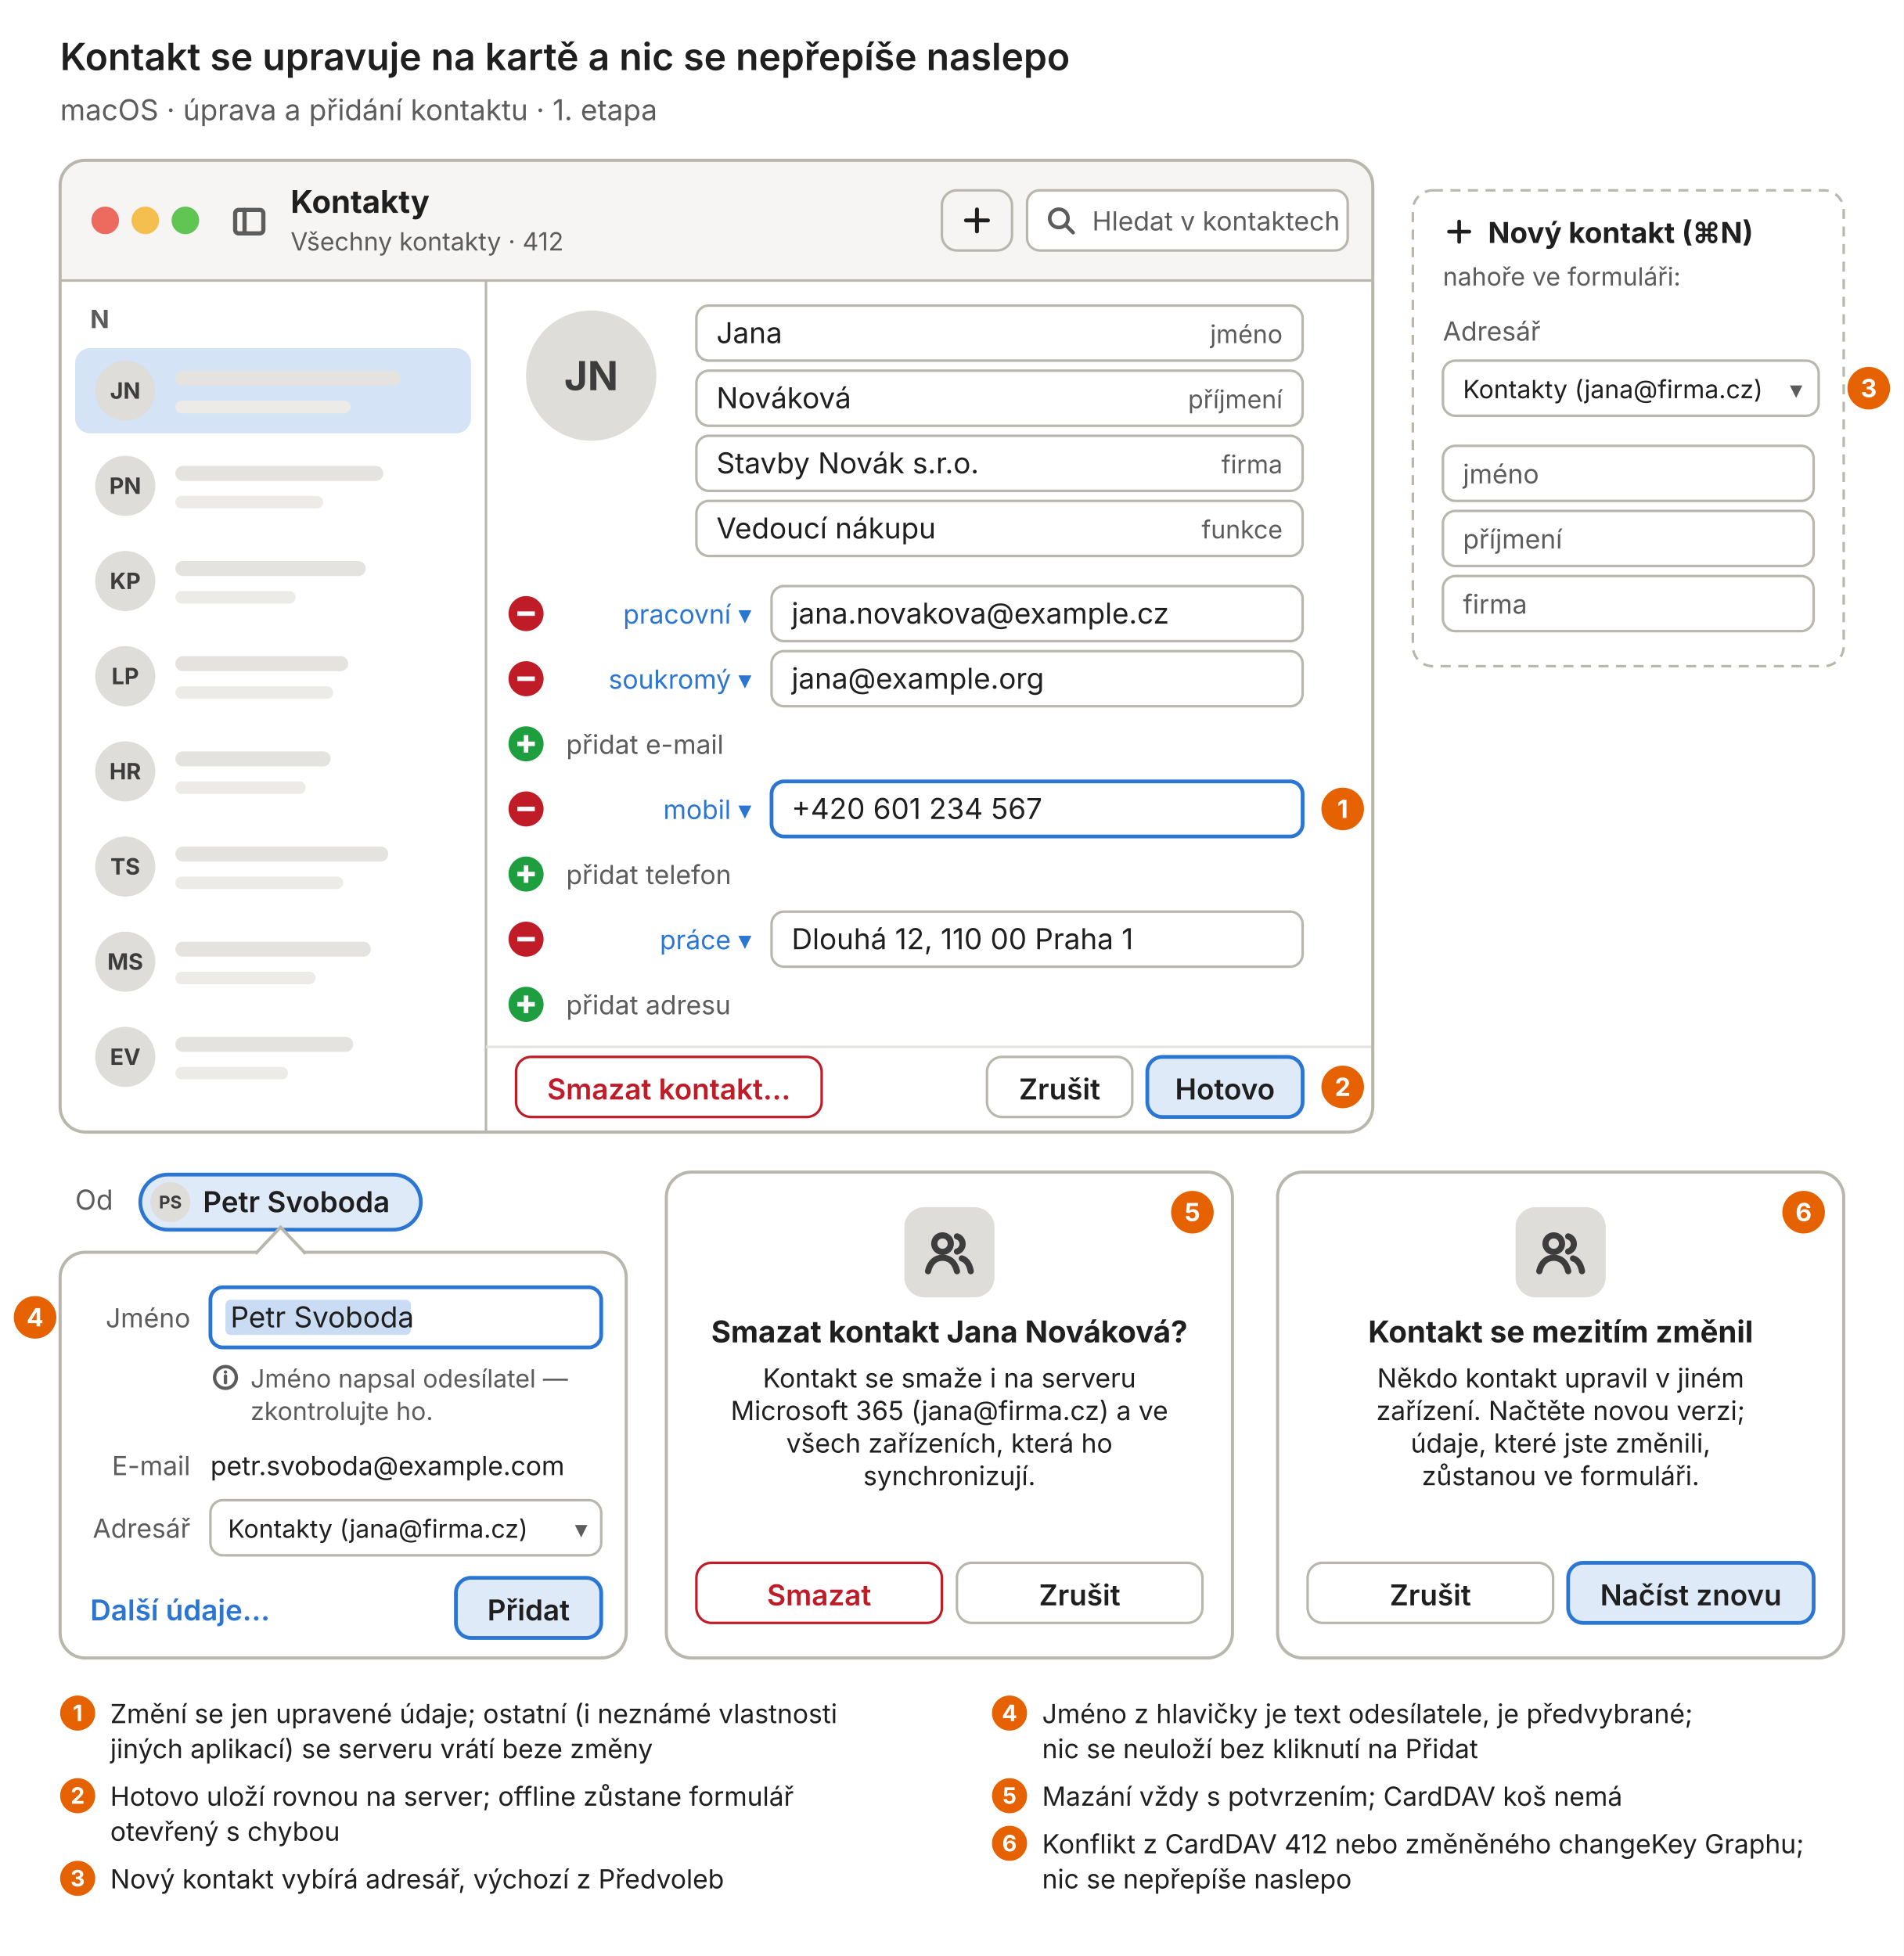
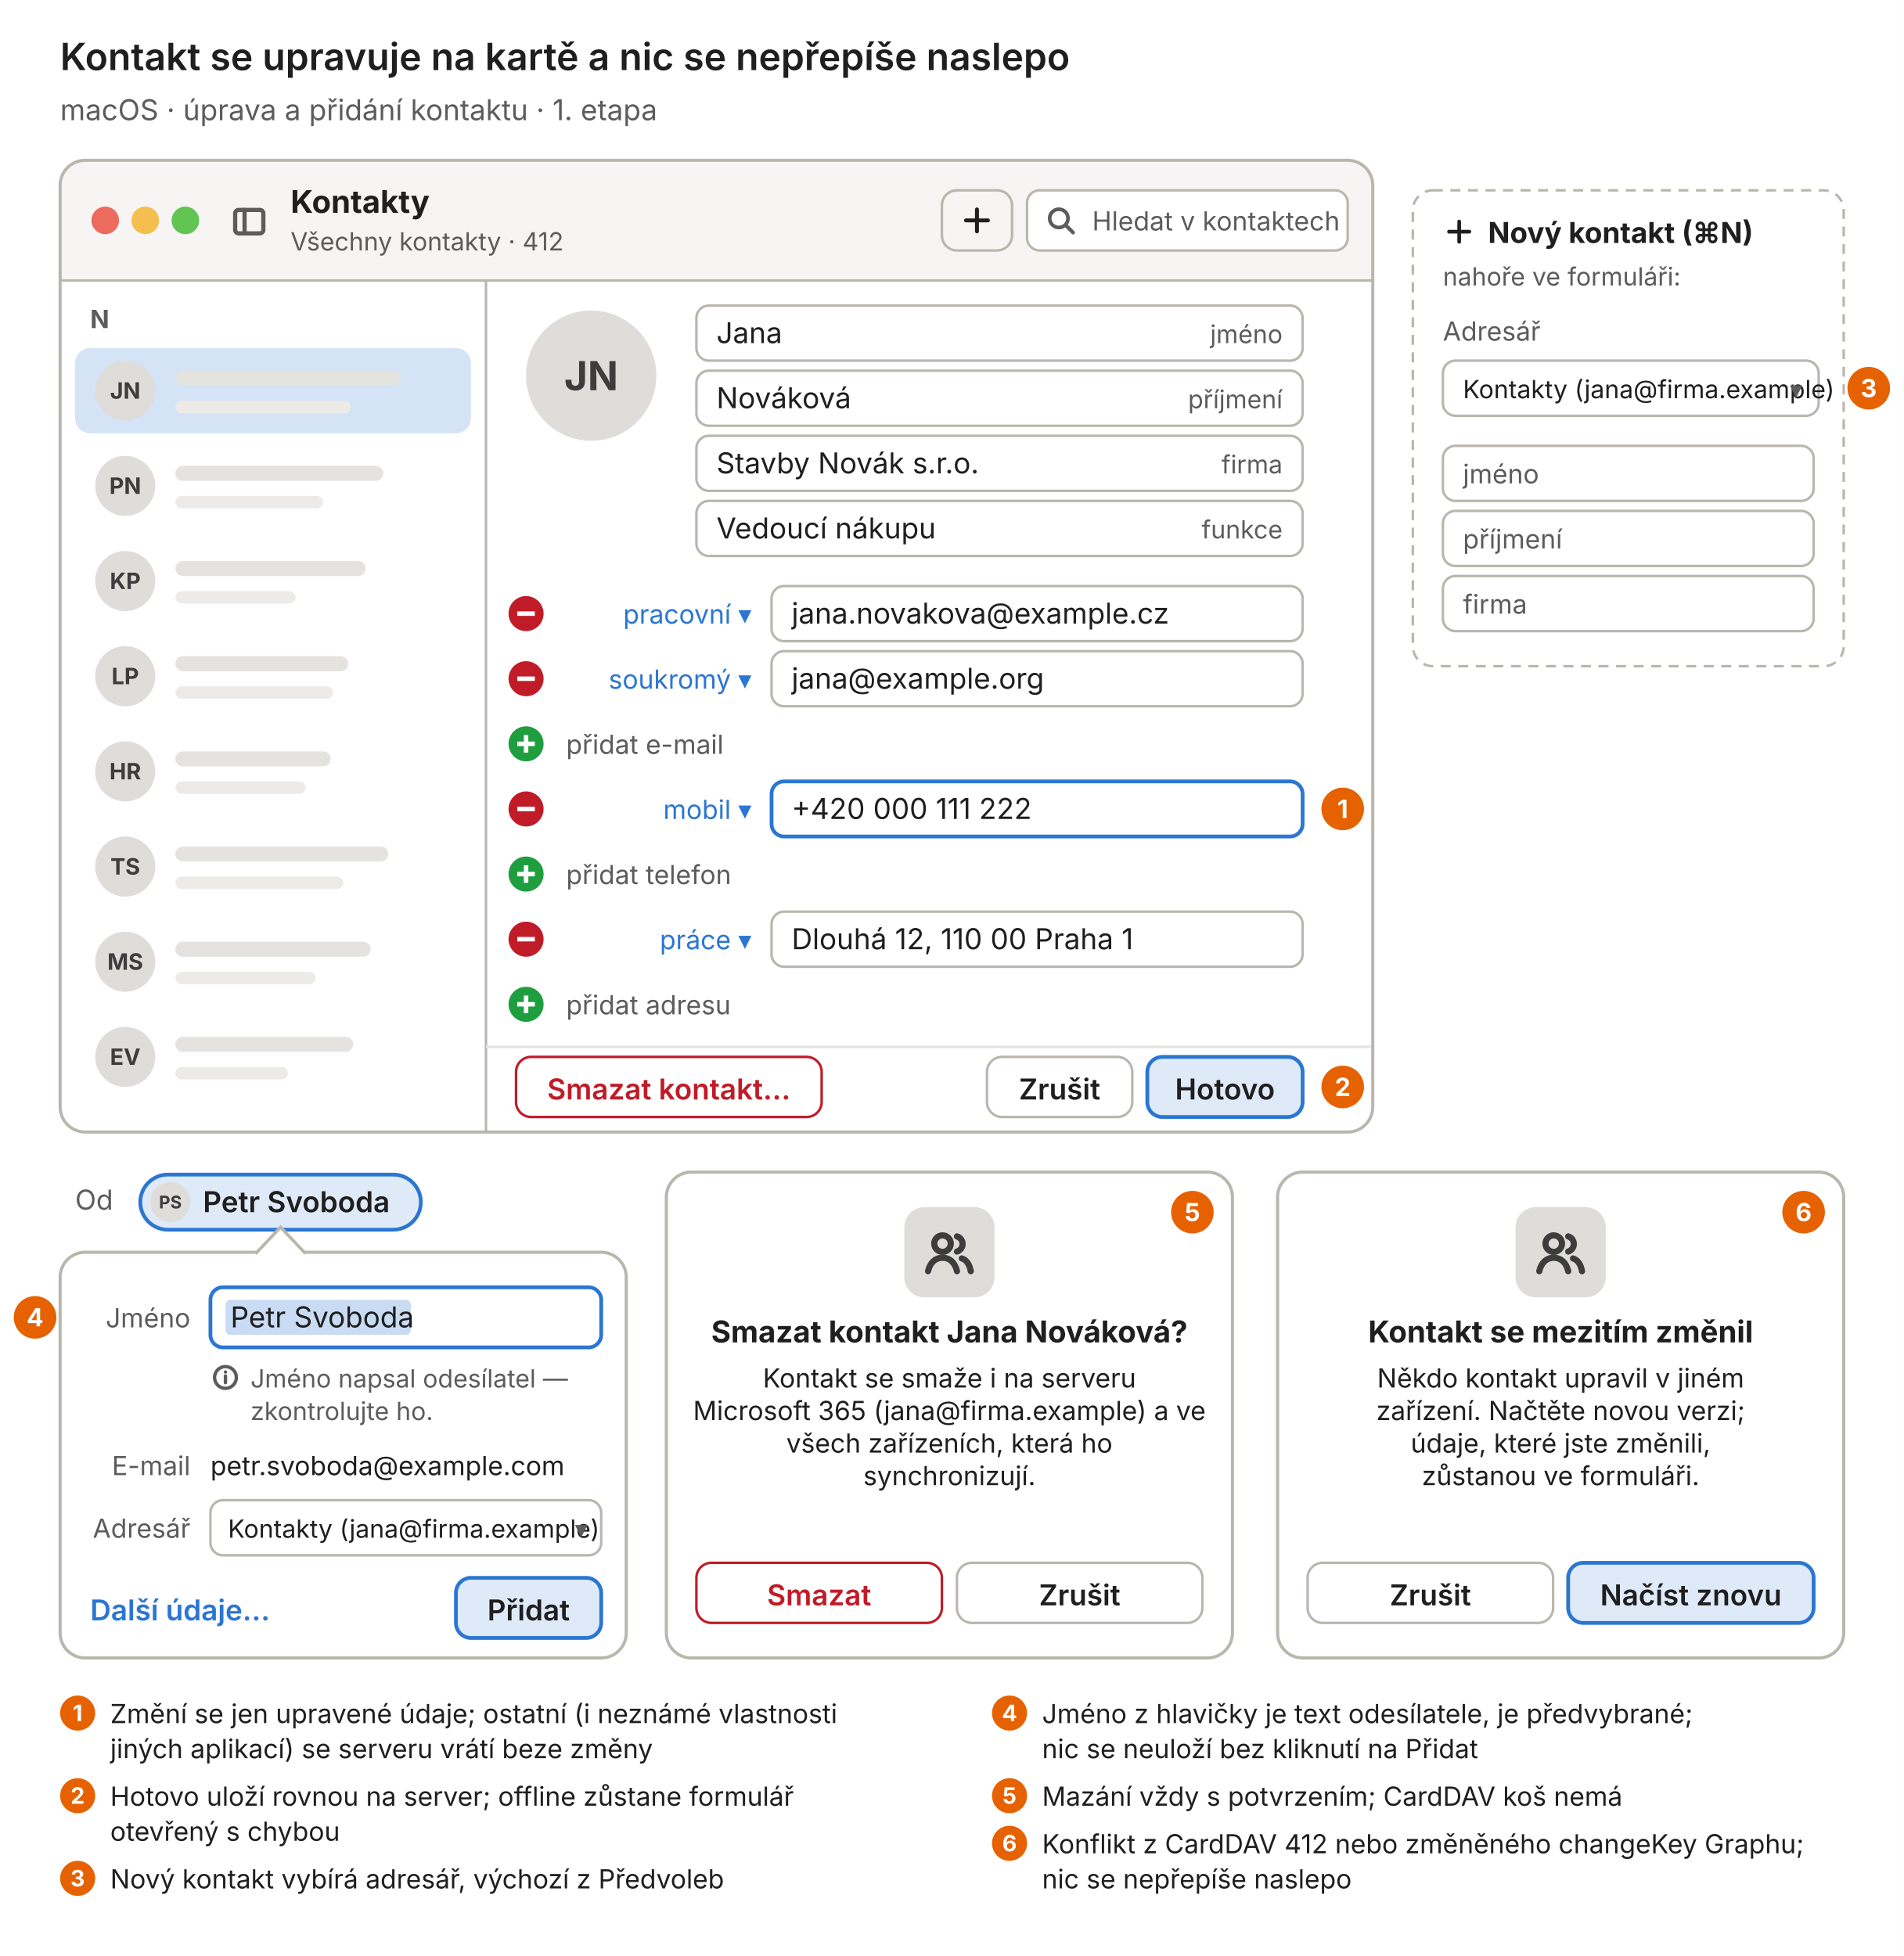
<svg xmlns="http://www.w3.org/2000/svg" xmlns:xlink="http://www.w3.org/1999/xlink" viewBox="0 0 760 781" role="img" aria-label="Kontakt se upravuje na kartě, přidává z čipu adresy a nic se nepřepíše naslepo" font-size="11.5" font-family="Inter, Cantarell, 'Segoe UI', Helvetica, Arial, sans-serif">
  <rect width="100%" height="100%" fill="#ffffff" />
  <defs>
    <symbol id="i-search" viewBox="0 0 16 16">
      <circle cx="7" cy="7" r="4.5" />
      <path d="M10.5 10.5 14 14" />
    </symbol>
    <symbol id="i-plus" viewBox="0 0 16 16">
      <path d="M8 3v10M3 8h10" />
    </symbol>
    <symbol id="i-edit" viewBox="0 0 16 16">
      <path d="M3 13l.9-3.4 7.2-7.2 2.5 2.5-7.2 7.2z" />
    </symbol>
    <symbol id="i-mail" viewBox="0 0 16 16">
      <rect x="2" y="3.5" width="12" height="9" rx="1.5" />
      <path d="M2.6 4.6 8 8.6l5.4-4" />
    </symbol>
    <symbol id="i-more" viewBox="0 0 16 16">
      <path d="M3.5 8h.01M8 8h.01M12.5 8h.01" stroke-width="2.6" />
    </symbol>
    <symbol id="i-morev" viewBox="0 0 16 16">
      <path d="M8 3.5h.01M8 8h.01M8 12.5h.01" stroke-width="2.6" />
    </symbol>
    <symbol id="i-back" viewBox="0 0 16 16">
      <path d="M10 3 5 8l5 5" />
    </symbol>
    <symbol id="i-person" viewBox="0 0 16 16">
      <circle cx="8" cy="5.5" r="2.8" />
      <path d="M2.8 14c.8-3 2.8-4.5 5.2-4.5s4.4 1.5 5.2 4.5" />
    </symbol>
    <symbol id="i-people" viewBox="0 0 16 16">
      <circle cx="6" cy="5.5" r="2.4" />
      <path d="M1.8 13.5c.6-2.6 2.2-3.9 4.2-3.9s3.6 1.3 4.2 3.9M10.2 3.4a2.3 2.3 0 0 1 0 4.4M11.6 9.8c1.3.4 2.2 1.6 2.6 3.7" />
    </symbol>
    <symbol id="i-sync" viewBox="0 0 16 16">
      <path d="M13 6A5.3 5.3 0 0 0 3.2 5.2M3 10a5.3 5.3 0 0 0 9.8.8M13.2 2.6V6H9.8M2.8 13.4V10h3.4" />
    </symbol>
    <symbol id="i-lock" viewBox="0 0 16 16">
      <rect x="3.5" y="7" width="9" height="7" rx="1.5" />
      <path d="M5.5 7V5a2.5 2.5 0 0 1 5 0v2" />
    </symbol>
    <symbol id="i-trash" viewBox="0 0 16 16">
      <path d="M3 4.5h10M6.5 4.5V3h3v1.5M4.5 4.5l.7 9h5.6l.7-9" />
    </symbol>
    <symbol id="i-sidebar" viewBox="0 0 16 16">
      <rect x="2" y="3" width="12" height="10" rx="1.5" />
      <path d="M6 3v10" />
    </symbol>
    <symbol id="i-book" viewBox="0 0 16 16">
      <path d="M3.5 3h7A1.5 1.5 0 0 1 12 4.5V14H5a1.5 1.5 0 0 1-1.5-1.5zM3.5 12.5A1.5 1.5 0 0 1 5 11h7" />
    </symbol>
    <symbol id="i-clock" viewBox="0 0 16 16">
      <circle cx="8" cy="8" r="5.6" />
      <path d="M8 5v3l2 1.5" />
    </symbol>
    <symbol id="i-offline" viewBox="0 0 16 16">
      <path d="M4.2 12.5h7a2.8 2.8 0 0 0 .6-5.5A4 4 0 0 0 4.3 7.2a2.7 2.7 0 0 0-.1 5.3zM2 2l12 12" />
    </symbol>
    <symbol id="i-cloud" viewBox="0 0 16 16">
      <path d="M4.2 12.5h7a2.8 2.8 0 0 0 .6-5.5A4 4 0 0 0 4.3 7.2a2.7 2.7 0 0 0-.1 5.3z" />
    </symbol>
    <symbol id="i-info" viewBox="0 0 16 16">
      <circle cx="8" cy="8" r="5.8" />
      <path d="M8 7.2v3.6M8 5.1h.01" />
    </symbol>
    <symbol id="i-check" viewBox="0 0 16 16">
      <path d="M3.5 8.5l3 3 6-7" />
    </symbol>
    <symbol id="i-send" viewBox="0 0 16 16">
      <path d="M2.5 8 13.5 2.8 10.8 13.2 7.6 9.4zM7.6 9.4 13.5 2.8" />
    </symbol>
  </defs>
  <text x="24" y="28" font-size="15" font-weight="600" fill="#1f1f1f">Kontakt se upravuje na kartě a nic se nepřepíše naslepo</text>
  <text x="24" y="48" fill="#5c5c5c">macOS · úprava a přidání kontaktu · 1. etapa</text>
  <clipPath id="clip1">
    <rect x="24" y="64" width="524" height="388" rx="10" />
  </clipPath>
  <g clip-path="url(#clip1)">
    <rect x="24" y="64" width="524" height="388" fill="#ffffff" />
    <rect x="24" y="64" width="524" height="48" fill="#f6f5f4" />
    <line x1="24" y1="112" x2="548" y2="112" stroke="#b9b7ad" stroke-width="1" />
    <circle cx="42" cy="88" r="5.5" fill="#ec6a5e" />
    <circle cx="58" cy="88" r="5.5" fill="#f4bf4f" />
    <circle cx="74" cy="88" r="5.5" fill="#61c554" />
    <use xlink:href="#i-sidebar" x="92" y="81" width="15" height="15" fill="none" stroke="#5c5c5c" stroke-width="1.8" stroke-linecap="round" stroke-linejoin="round" />
    <text x="116" y="85" font-size="12.5" font-weight="700" fill="#1f1f1f">Kontakty</text>
    <text x="116" y="100" font-size="10" fill="#5c5c5c">Všechny kontakty · 412</text>
    <rect x="376" y="76" width="28" height="24" rx="6" fill="none" stroke="#b9b7ad" stroke-width="1" />
    <use xlink:href="#i-plus" x="383" y="81" width="14" height="14" fill="none" stroke="#1f1f1f" stroke-width="1.8" stroke-linecap="round" stroke-linejoin="round" />
    <rect x="410" y="76" width="128" height="24" rx="5" fill="#ffffff" stroke="#b9b7ad" stroke-width="1" />
    <use xlink:href="#i-search" x="417" y="81.5" width="13" height="13" fill="none" stroke="#5c5c5c" stroke-width="1.8" stroke-linecap="round" stroke-linejoin="round" />
    <text x="436" y="92" font-size="10.5" fill="#5c5c5c">Hledat v kontaktech</text>
    <line x1="194" y1="112" x2="194" y2="452" stroke="#b9b7ad" stroke-width="1" />
    <text x="36" y="131" font-size="10" font-weight="700" fill="#5c5c5c">N</text>
    <rect x="30" y="139" width="158" height="34" rx="6" fill="#2b76d2" fill-opacity="0.2" />
    <circle cx="50" cy="156" r="12" fill="#deddda" />
    <text x="50" y="159.2" font-size="9" font-weight="700" text-anchor="middle" fill="#3d3d3d">JN</text>
    <rect x="70" y="148" width="90" height="6" rx="3" fill="#e4e3df" />
    <rect x="70" y="160" width="70" height="5" rx="2.5" fill="#ecebe8" />
    <circle cx="50" cy="194" r="12" fill="#deddda" />
    <text x="50" y="197.2" font-size="9" font-weight="700" text-anchor="middle" fill="#3d3d3d">PN</text>
    <rect x="70" y="186" width="83" height="6" rx="3" fill="#e4e3df" />
    <rect x="70" y="198" width="59" height="5" rx="2.5" fill="#ecebe8" />
    <circle cx="50" cy="232" r="12" fill="#deddda" />
    <text x="50" y="235.2" font-size="9" font-weight="700" text-anchor="middle" fill="#3d3d3d">KP</text>
    <rect x="70" y="224" width="76" height="6" rx="3" fill="#e4e3df" />
    <rect x="70" y="236" width="48" height="5" rx="2.5" fill="#ecebe8" />
    <circle cx="50" cy="270" r="12" fill="#deddda" />
    <text x="50" y="273.2" font-size="9" font-weight="700" text-anchor="middle" fill="#3d3d3d">LP</text>
    <rect x="70" y="262" width="69" height="6" rx="3" fill="#e4e3df" />
    <rect x="70" y="274" width="63" height="5" rx="2.5" fill="#ecebe8" />
    <circle cx="50" cy="308" r="12" fill="#deddda" />
    <text x="50" y="311.2" font-size="9" font-weight="700" text-anchor="middle" fill="#3d3d3d">HR</text>
    <rect x="70" y="300" width="62" height="6" rx="3" fill="#e4e3df" />
    <rect x="70" y="312" width="52" height="5" rx="2.5" fill="#ecebe8" />
    <circle cx="50" cy="346" r="12" fill="#deddda" />
    <text x="50" y="349.2" font-size="9" font-weight="700" text-anchor="middle" fill="#3d3d3d">TS</text>
    <rect x="70" y="338" width="85" height="6" rx="3" fill="#e4e3df" />
    <rect x="70" y="350" width="67" height="5" rx="2.5" fill="#ecebe8" />
    <circle cx="50" cy="384" r="12" fill="#deddda" />
    <text x="50" y="387.2" font-size="9" font-weight="700" text-anchor="middle" fill="#3d3d3d">MS</text>
    <rect x="70" y="376" width="78" height="6" rx="3" fill="#e4e3df" />
    <rect x="70" y="388" width="56" height="5" rx="2.5" fill="#ecebe8" />
    <circle cx="50" cy="422" r="12" fill="#deddda" />
    <text x="50" y="425.2" font-size="9" font-weight="700" text-anchor="middle" fill="#3d3d3d">EV</text>
    <rect x="70" y="414" width="71" height="6" rx="3" fill="#e4e3df" />
    <rect x="70" y="426" width="45" height="5" rx="2.5" fill="#ecebe8" />
    <circle cx="236" cy="150" r="26" fill="#deddda" />
    <text x="236" y="155.8" font-size="16" font-weight="700" text-anchor="middle" fill="#3d3d3d">JN</text>
    <rect x="278" y="122" width="242" height="22" rx="5" fill="#ffffff" stroke="#b9b7ad" stroke-width="1" />
    <text x="286" y="137.0" font-size="11.5" fill="#1f1f1f">Jana</text>
    <text x="512" y="137" font-size="10" text-anchor="end" fill="#5c5c5c">jméno</text>
    <rect x="278" y="148" width="242" height="22" rx="5" fill="#ffffff" stroke="#b9b7ad" stroke-width="1" />
    <text x="286" y="163.0" font-size="11.5" fill="#1f1f1f">Nováková</text>
    <text x="512" y="163" font-size="10" text-anchor="end" fill="#5c5c5c">příjmení</text>
    <rect x="278" y="174" width="242" height="22" rx="5" fill="#ffffff" stroke="#b9b7ad" stroke-width="1" />
    <text x="286" y="189.0" font-size="11.5" fill="#1f1f1f">Stavby Novák s.r.o.</text>
    <text x="512" y="189" font-size="10" text-anchor="end" fill="#5c5c5c">firma</text>
    <rect x="278" y="200" width="242" height="22" rx="5" fill="#ffffff" stroke="#b9b7ad" stroke-width="1" />
    <text x="286" y="215.0" font-size="11.5" fill="#1f1f1f">Vedoucí nákupu</text>
    <text x="512" y="215" font-size="10" text-anchor="end" fill="#5c5c5c">funkce</text>
    <circle cx="210" cy="245" r="7" fill="#c01c28" />
    <line x1="206.5" y1="245" x2="213.5" y2="245" stroke="#ffffff" stroke-width="1.8" />
    <text x="300" y="249" font-size="10.5" text-anchor="end" fill="#2b76d2">pracovní ▾</text>
    <rect x="308" y="234" width="212" height="22" rx="5" fill="#ffffff" stroke="#b9b7ad" stroke-width="1" />
    <text x="316" y="249.0" font-size="11.5" fill="#1f1f1f">jana.novakova@example.cz</text>
    <circle cx="210" cy="271" r="7" fill="#c01c28" />
    <line x1="206.5" y1="271" x2="213.5" y2="271" stroke="#ffffff" stroke-width="1.8" />
    <text x="300" y="275" font-size="10.5" text-anchor="end" fill="#2b76d2">soukromý ▾</text>
    <rect x="308" y="260" width="212" height="22" rx="5" fill="#ffffff" stroke="#b9b7ad" stroke-width="1" />
    <text x="316" y="275.0" font-size="11.5" fill="#1f1f1f">jana@example.org</text>
    <circle cx="210" cy="297" r="7" fill="#1e9e3e" />
    <line x1="206.5" y1="297" x2="213.5" y2="297" stroke="#ffffff" stroke-width="1.8" />
    <line x1="210" y1="293.5" x2="210" y2="300.5" stroke="#ffffff" stroke-width="1.8" />
    <text x="226" y="301" font-size="10.5" fill="#5c5c5c">přidat e-mail</text>
    <circle cx="210" cy="323" r="7" fill="#c01c28" />
    <line x1="206.5" y1="323" x2="213.5" y2="323" stroke="#ffffff" stroke-width="1.8" />
    <text x="300" y="327" font-size="10.5" text-anchor="end" fill="#2b76d2">mobil ▾</text>
    <rect x="308" y="312" width="212" height="22" rx="5" fill="#ffffff" stroke="#2b76d2" stroke-width="1.5" />
-     <text x="316" y="327.0" font-size="11.5" fill="#1f1f1f">+420 601 234 567</text>
+     <text x="316" y="327.0" font-size="11.5" fill="#1f1f1f">+420 000 111 222</text>
    <circle cx="210" cy="349" r="7" fill="#1e9e3e" />
    <line x1="206.5" y1="349" x2="213.5" y2="349" stroke="#ffffff" stroke-width="1.8" />
    <line x1="210" y1="345.5" x2="210" y2="352.5" stroke="#ffffff" stroke-width="1.8" />
    <text x="226" y="353" font-size="10.5" fill="#5c5c5c">přidat telefon</text>
    <circle cx="210" cy="375" r="7" fill="#c01c28" />
    <line x1="206.5" y1="375" x2="213.5" y2="375" stroke="#ffffff" stroke-width="1.8" />
    <text x="300" y="379" font-size="10.5" text-anchor="end" fill="#2b76d2">práce ▾</text>
    <rect x="308" y="364" width="212" height="22" rx="5" fill="#ffffff" stroke="#b9b7ad" stroke-width="1" />
    <text x="316" y="379.0" font-size="11.5" fill="#1f1f1f">Dlouhá 12, 110 00 Praha 1</text>
    <circle cx="210" cy="401" r="7" fill="#1e9e3e" />
    <line x1="206.5" y1="401" x2="213.5" y2="401" stroke="#ffffff" stroke-width="1.8" />
    <line x1="210" y1="397.5" x2="210" y2="404.5" stroke="#ffffff" stroke-width="1.8" />
    <text x="226" y="405" font-size="10.5" fill="#5c5c5c">přidat adresu</text>
    <line x1="194" y1="418" x2="548" y2="418" stroke="#e4e3df" stroke-width="1" />
    <rect x="206" y="422" width="122" height="24" rx="6" fill="none" stroke="#c01c28" stroke-width="1" />
    <text x="267.0" y="439" font-size="11.5" font-weight="600" text-anchor="middle" fill="#c01c28">Smazat kontakt…</text>
    <rect x="394" y="422" width="58" height="24" rx="6" fill="none" stroke="#b9b7ad" stroke-width="1" />
    <text x="423.0" y="439" font-size="11.5" font-weight="600" text-anchor="middle" fill="#1f1f1f">Zrušit</text>
    <rect x="458" y="422" width="62" height="24" rx="6" fill="#2b76d2" stroke="#2b76d2" stroke-width="1.5" fill-opacity="0.15" />
    <text x="489.0" y="439" font-size="11.5" font-weight="600" text-anchor="middle" fill="#1f1f1f">Hotovo</text>
  </g>
  <rect x="24" y="64" width="524" height="388" rx="10" fill="none" stroke="#b9b7ad" stroke-width="1.25" />
  <circle cx="536" cy="323" r="8.5" fill="#e66100" />
  <text x="536" y="326.6" font-size="10" font-weight="700" text-anchor="middle" fill="#ffffff">1</text>
  <circle cx="536" cy="434" r="8.5" fill="#e66100" />
  <text x="536" y="437.6" font-size="10" font-weight="700" text-anchor="middle" fill="#ffffff">2</text>
  <rect x="564" y="76" width="172" height="190" rx="8" fill="#ffffff" stroke="#b9b7ad" stroke-width="1" stroke-dasharray="4 3" />
  <use xlink:href="#i-plus" x="576" y="86" width="13" height="13" fill="none" stroke="#1f1f1f" stroke-width="1.8" stroke-linecap="round" stroke-linejoin="round" />
  <text x="594" y="97" font-size="11.5" font-weight="700" fill="#1f1f1f">Nový kontakt (⌘N)</text>
  <text x="576" y="114" font-size="10" fill="#5c5c5c">nahoře ve formuláři:</text>
  <text x="576" y="136" font-size="10.5" fill="#5c5c5c">Adresář</text>
  <rect x="576" y="144" width="150" height="22" rx="5" fill="#ffffff" stroke="#b9b7ad" stroke-width="1" />
-   <text x="584" y="159" font-size="10" fill="#1f1f1f">Kontakty (jana@firma.cz)</text>
+   <text x="584" y="159" font-size="10" fill="#1f1f1f">Kontakty (jana@firma.example)</text>
  <text x="717" y="159" font-size="10" text-anchor="middle" fill="#5c5c5c">▾</text>
  <rect x="576" y="178" width="148" height="22" rx="5" fill="#ffffff" stroke="#b9b7ad" stroke-width="1" />
  <text x="584" y="193.0" font-size="10.5" fill="#5c5c5c">jméno</text>
  <rect x="576" y="204" width="148" height="22" rx="5" fill="#ffffff" stroke="#b9b7ad" stroke-width="1" />
  <text x="584" y="219.0" font-size="10.5" fill="#5c5c5c">příjmení</text>
  <rect x="576" y="230" width="148" height="22" rx="5" fill="#ffffff" stroke="#b9b7ad" stroke-width="1" />
  <text x="584" y="245.0" font-size="10.5" fill="#5c5c5c">firma</text>
  <circle cx="746" cy="155" r="8.5" fill="#e66100" />
  <text x="746" y="158.6" font-size="10" font-weight="700" text-anchor="middle" fill="#ffffff">3</text>
  <text x="30" y="483" font-size="11" fill="#5c5c5c">Od</text>
  <rect x="56" y="469" width="112" height="22" rx="11" fill="#2b76d2" stroke="#2b76d2" stroke-width="1.5" fill-opacity="0.15" />
  <circle cx="68" cy="480" r="8" fill="#deddda" />
  <text x="68" y="482.5" font-size="7" font-weight="700" text-anchor="middle" fill="#3d3d3d">PS</text>
  <text x="81" y="484" font-weight="600" fill="#1f1f1f">Petr Svoboda</text>
  <rect x="24" y="500" width="226" height="162" rx="10" fill="#ffffff" stroke="#b9b7ad" stroke-width="1.25" />
  <rect x="103" y="499" width="18" height="3" fill="#ffffff" />
  <path d="M102 500.6L112 490L122 500.6" fill="#ffffff" stroke="#b9b7ad" stroke-width="1.25" />
  <text x="76" y="530" font-size="10.5" text-anchor="end" fill="#5c5c5c">Jméno</text>
  <rect x="84" y="514" width="156" height="24" rx="5" fill="#ffffff" stroke="#2b76d2" stroke-width="1.5" />
  <rect x="90" y="519" width="74" height="14" rx="2" fill="#2b76d2" fill-opacity="0.25" />
  <text x="92" y="530" fill="#1f1f1f">Petr Svoboda</text>
  <use xlink:href="#i-info" x="84" y="544" width="12" height="12" fill="none" stroke="#5c5c5c" stroke-width="1.8" stroke-linecap="round" stroke-linejoin="round" />
  <text x="100" y="554" font-size="10" fill="#5c5c5c">Jméno napsal odesílatel —</text>
  <text x="100" y="567" font-size="10" fill="#5c5c5c">zkontrolujte ho.</text>
  <text x="76" y="589" font-size="10.5" text-anchor="end" fill="#5c5c5c">E-mail</text>
  <text x="84" y="589" font-size="10.5" fill="#1f1f1f">petr.svoboda@example.com</text>
  <text x="76" y="614" font-size="10.5" text-anchor="end" fill="#5c5c5c">Adresář</text>
  <rect x="84" y="599" width="156" height="22" rx="5" fill="#ffffff" stroke="#b9b7ad" stroke-width="1" />
-   <text x="91" y="614" font-size="10" fill="#1f1f1f">Kontakty (jana@firma.cz)</text>
+   <text x="91" y="614" font-size="10" fill="#1f1f1f">Kontakty (jana@firma.example)</text>
  <text x="232" y="614" font-size="10" text-anchor="middle" fill="#5c5c5c">▾</text>
  <text x="36" y="647" font-weight="600" fill="#2b76d2">Další údaje…</text>
  <rect x="182" y="630" width="58" height="24" rx="6" fill="#2b76d2" stroke="#2b76d2" stroke-width="1.5" fill-opacity="0.15" />
  <text x="211.0" y="647" font-size="11.5" font-weight="600" text-anchor="middle" fill="#1f1f1f">Přidat</text>
  <circle cx="14" cy="526" r="8.5" fill="#e66100" />
  <text x="14" y="529.6" font-size="10" font-weight="700" text-anchor="middle" fill="#ffffff">4</text>
  <rect x="266" y="468" width="226" height="194" rx="10" fill="#ffffff" stroke="#b9b7ad" stroke-width="1.25" />
  <rect x="361" y="482" width="36" height="36" rx="8" fill="#deddda" />
  <use xlink:href="#i-people" x="368" y="489" width="22" height="22" fill="none" stroke="#3d3d3d" stroke-width="1.8" stroke-linecap="round" stroke-linejoin="round" />
  <text x="379" y="536" font-size="12" font-weight="700" text-anchor="middle" fill="#1f1f1f">Smazat kontakt Jana Nováková?</text>
  <text x="379" y="554" font-size="10.5" text-anchor="middle" fill="#1f1f1f">Kontakt se smaže i na serveru</text>
-   <text x="379" y="567" font-size="10.5" text-anchor="middle" fill="#1f1f1f">Microsoft 365 (jana@firma.cz) a ve</text>
+   <text x="379" y="567" font-size="10.5" text-anchor="middle" fill="#1f1f1f">Microsoft 365 (jana@firma.example) a ve</text>
  <text x="379" y="580" font-size="10.5" text-anchor="middle" fill="#1f1f1f">všech zařízeních, která ho</text>
  <text x="379" y="593" font-size="10.5" text-anchor="middle" fill="#1f1f1f">synchronizují.</text>
  <rect x="278" y="624" width="98" height="24" rx="6" fill="none" stroke="#c01c28" stroke-width="1" />
  <text x="327.0" y="641" font-size="11.5" font-weight="600" text-anchor="middle" fill="#c01c28">Smazat</text>
  <rect x="382" y="624" width="98" height="24" rx="6" fill="none" stroke="#b9b7ad" stroke-width="1" />
  <text x="431.0" y="641" font-size="11.5" font-weight="600" text-anchor="middle" fill="#1f1f1f">Zrušit</text>
  <circle cx="476" cy="484" r="8.5" fill="#e66100" />
  <text x="476" y="487.6" font-size="10" font-weight="700" text-anchor="middle" fill="#ffffff">5</text>
  <rect x="510" y="468" width="226" height="194" rx="10" fill="#ffffff" stroke="#b9b7ad" stroke-width="1.25" />
  <rect x="605" y="482" width="36" height="36" rx="8" fill="#deddda" />
  <use xlink:href="#i-people" x="612" y="489" width="22" height="22" fill="none" stroke="#3d3d3d" stroke-width="1.8" stroke-linecap="round" stroke-linejoin="round" />
  <text x="623" y="536" font-size="12" font-weight="700" text-anchor="middle" fill="#1f1f1f">Kontakt se mezitím změnil</text>
  <text x="623" y="554" font-size="10.5" text-anchor="middle" fill="#1f1f1f">Někdo kontakt upravil v jiném</text>
  <text x="623" y="567" font-size="10.5" text-anchor="middle" fill="#1f1f1f">zařízení. Načtěte novou verzi;</text>
  <text x="623" y="580" font-size="10.5" text-anchor="middle" fill="#1f1f1f">údaje, které jste změnili,</text>
  <text x="623" y="593" font-size="10.5" text-anchor="middle" fill="#1f1f1f">zůstanou ve formuláři.</text>
  <rect x="522" y="624" width="98" height="24" rx="6" fill="none" stroke="#b9b7ad" stroke-width="1" />
  <text x="571.0" y="641" font-size="11.5" font-weight="600" text-anchor="middle" fill="#1f1f1f">Zrušit</text>
  <rect x="626" y="624" width="98" height="24" rx="6" fill="#2b76d2" stroke="#2b76d2" stroke-width="1.5" fill-opacity="0.15" />
  <text x="675.0" y="641" font-size="11.5" font-weight="600" text-anchor="middle" fill="#1f1f1f">Načíst znovu</text>
  <circle cx="720" cy="484" r="8.5" fill="#e66100" />
  <text x="720" y="487.6" font-size="10" font-weight="700" text-anchor="middle" fill="#ffffff">6</text>
  <circle cx="31" cy="684" r="7" fill="#e66100" />
  <text x="31" y="687.2" font-size="9" font-weight="700" text-anchor="middle" fill="#ffffff">1</text>
  <text x="44" y="688" font-size="10.5" fill="#1f1f1f">Změní se jen upravené údaje; ostatní (i neznámé vlastnosti</text>
  <text x="44" y="702" font-size="10.5" fill="#1f1f1f">jiných aplikací) se serveru vrátí beze změny</text>
  <circle cx="31" cy="717" r="7" fill="#e66100" />
  <text x="31" y="720.2" font-size="9" font-weight="700" text-anchor="middle" fill="#ffffff">2</text>
  <text x="44" y="721" font-size="10.5" fill="#1f1f1f">Hotovo uloží rovnou na server; offline zůstane formulář</text>
  <text x="44" y="735" font-size="10.5" fill="#1f1f1f">otevřený s chybou</text>
  <circle cx="31" cy="750" r="7" fill="#e66100" />
  <text x="31" y="753.2" font-size="9" font-weight="700" text-anchor="middle" fill="#ffffff">3</text>
  <text x="44" y="754" font-size="10.5" fill="#1f1f1f">Nový kontakt vybírá adresář, výchozí z Předvoleb</text>
  <circle cx="403" cy="684" r="7" fill="#e66100" />
  <text x="403" y="687.2" font-size="9" font-weight="700" text-anchor="middle" fill="#ffffff">4</text>
  <text x="416" y="688" font-size="10.5" fill="#1f1f1f">Jméno z hlavičky je text odesílatele, je předvybrané;</text>
  <text x="416" y="702" font-size="10.5" fill="#1f1f1f">nic se neuloží bez kliknutí na Přidat</text>
  <circle cx="403" cy="717" r="7" fill="#e66100" />
  <text x="403" y="720.2" font-size="9" font-weight="700" text-anchor="middle" fill="#ffffff">5</text>
  <text x="416" y="721" font-size="10.5" fill="#1f1f1f">Mazání vždy s potvrzením; CardDAV koš nemá</text>
  <circle cx="403" cy="736" r="7" fill="#e66100" />
  <text x="403" y="739.2" font-size="9" font-weight="700" text-anchor="middle" fill="#ffffff">6</text>
  <text x="416" y="740" font-size="10.5" fill="#1f1f1f">Konflikt z CardDAV 412 nebo změněného changeKey Graphu;</text>
  <text x="416" y="754" font-size="10.5" fill="#1f1f1f">nic se nepřepíše naslepo</text>
</svg>
